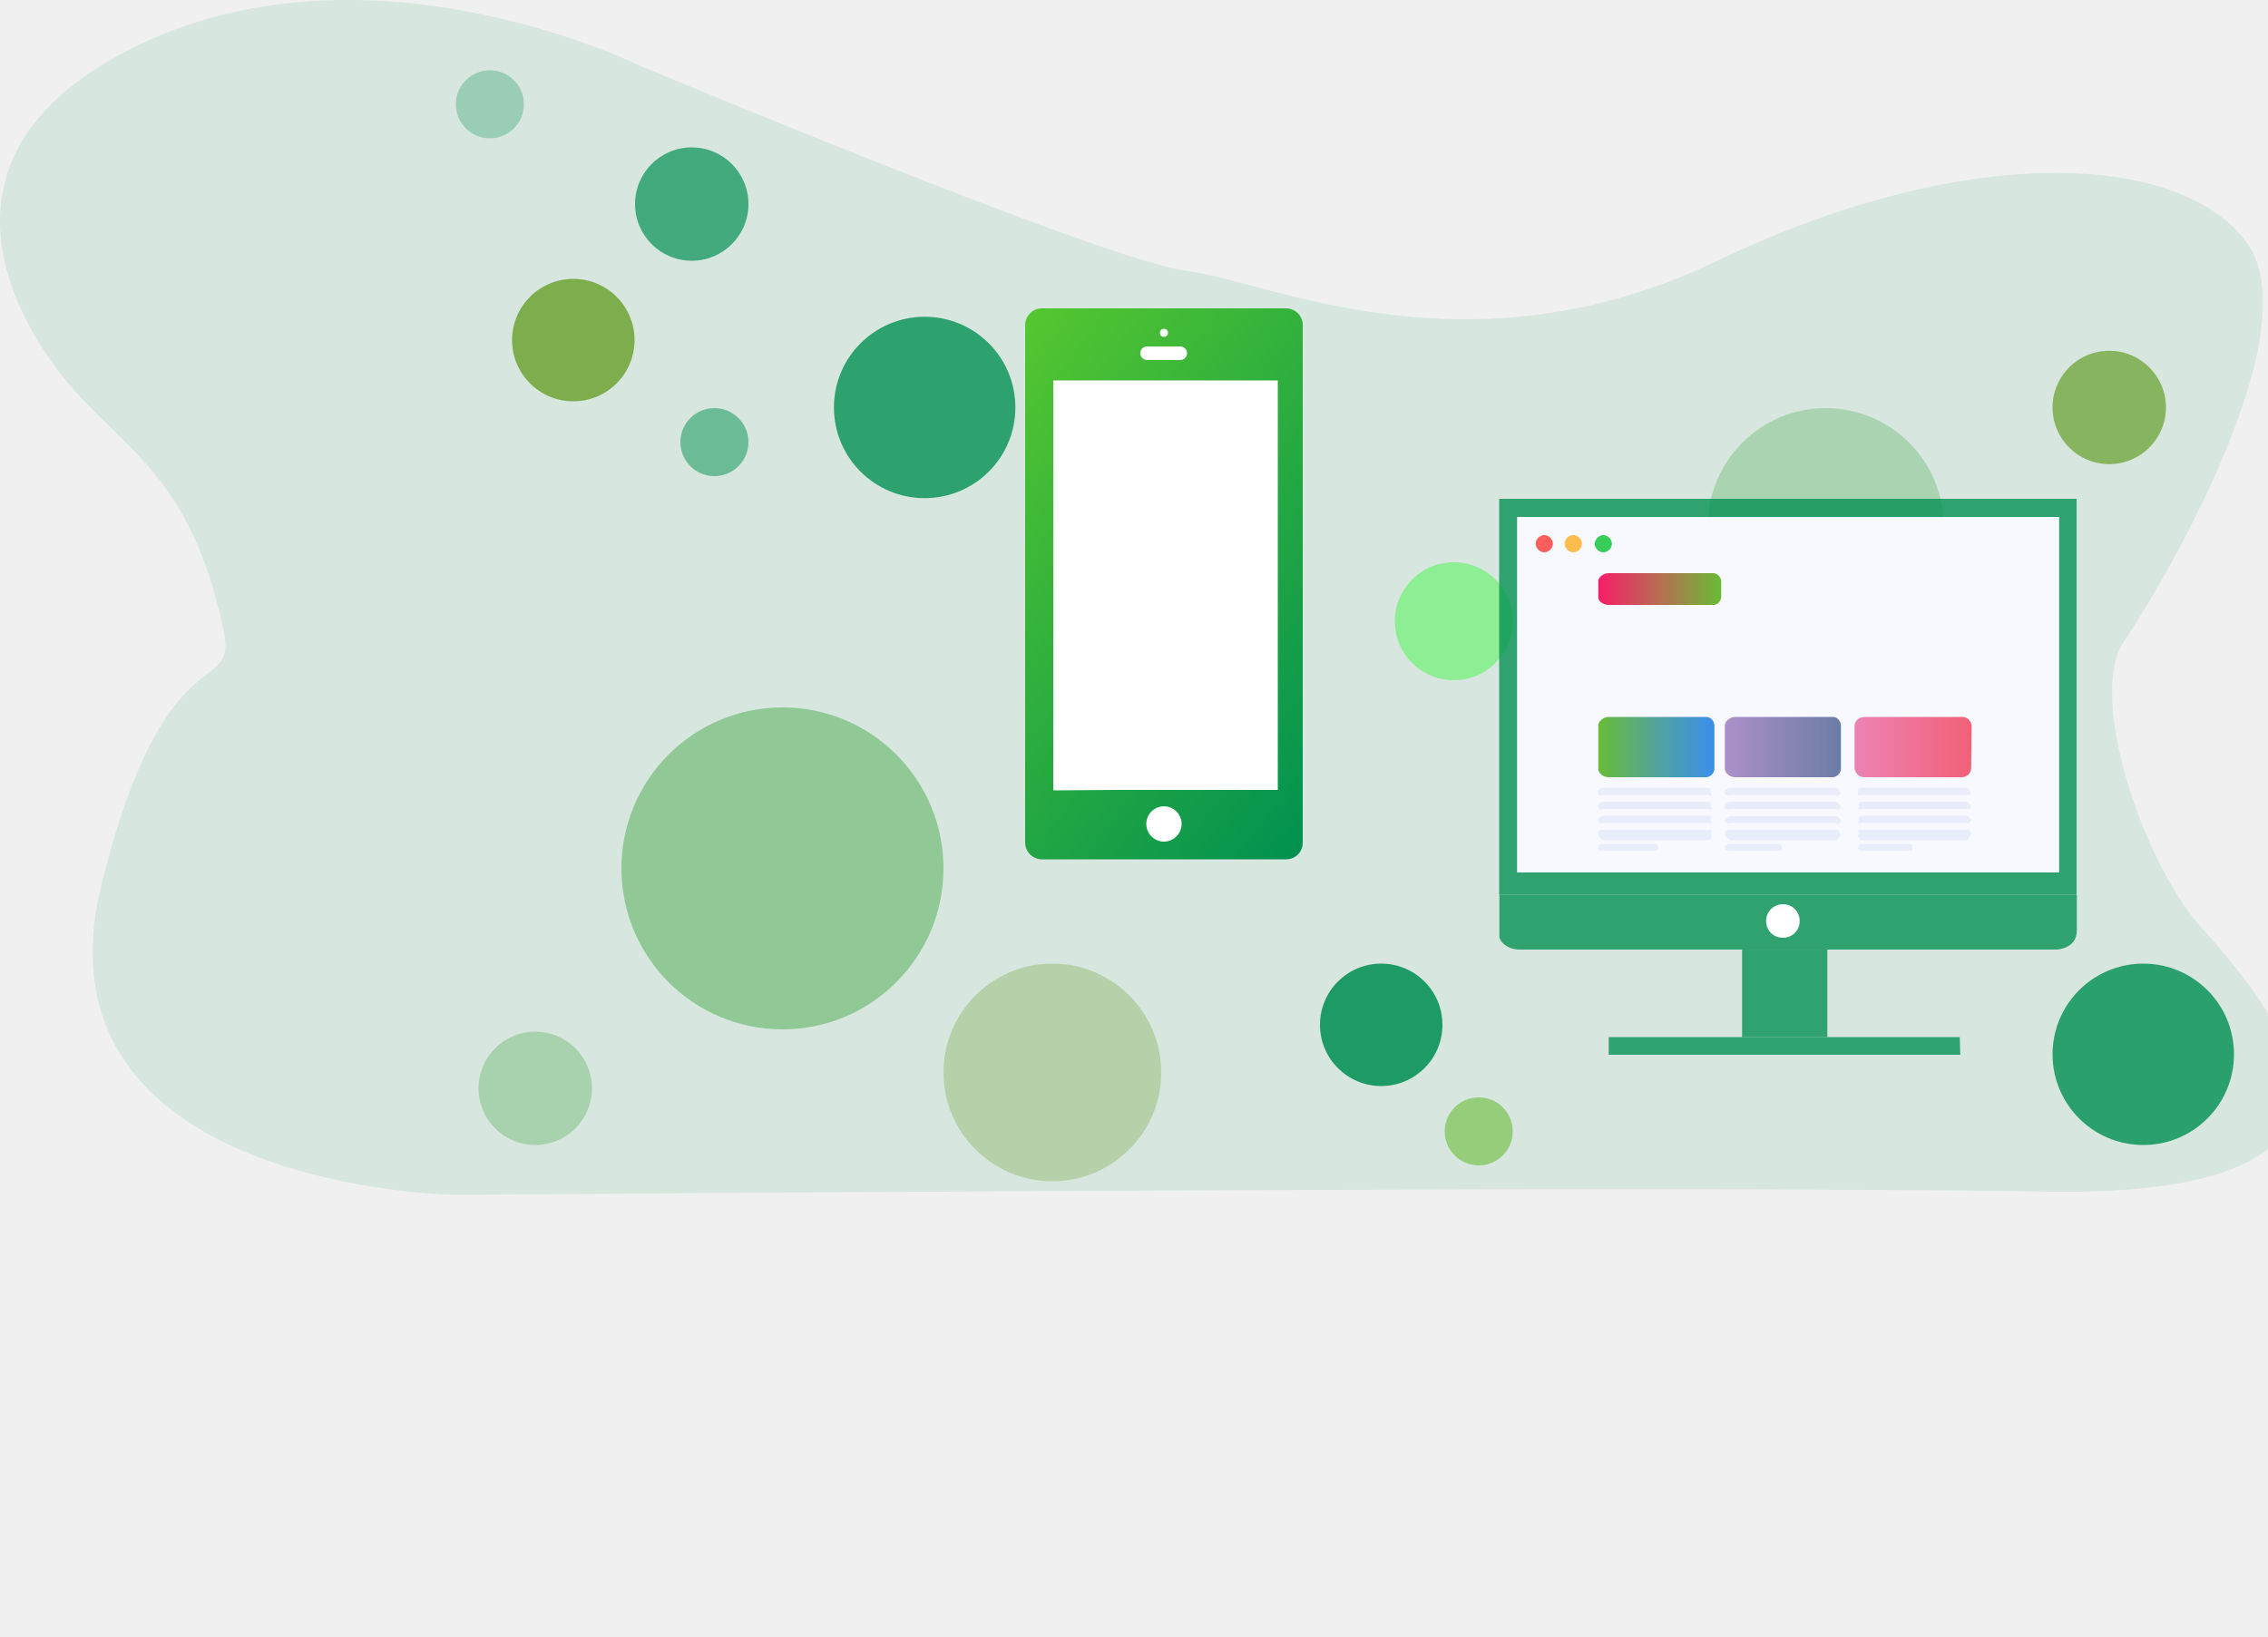
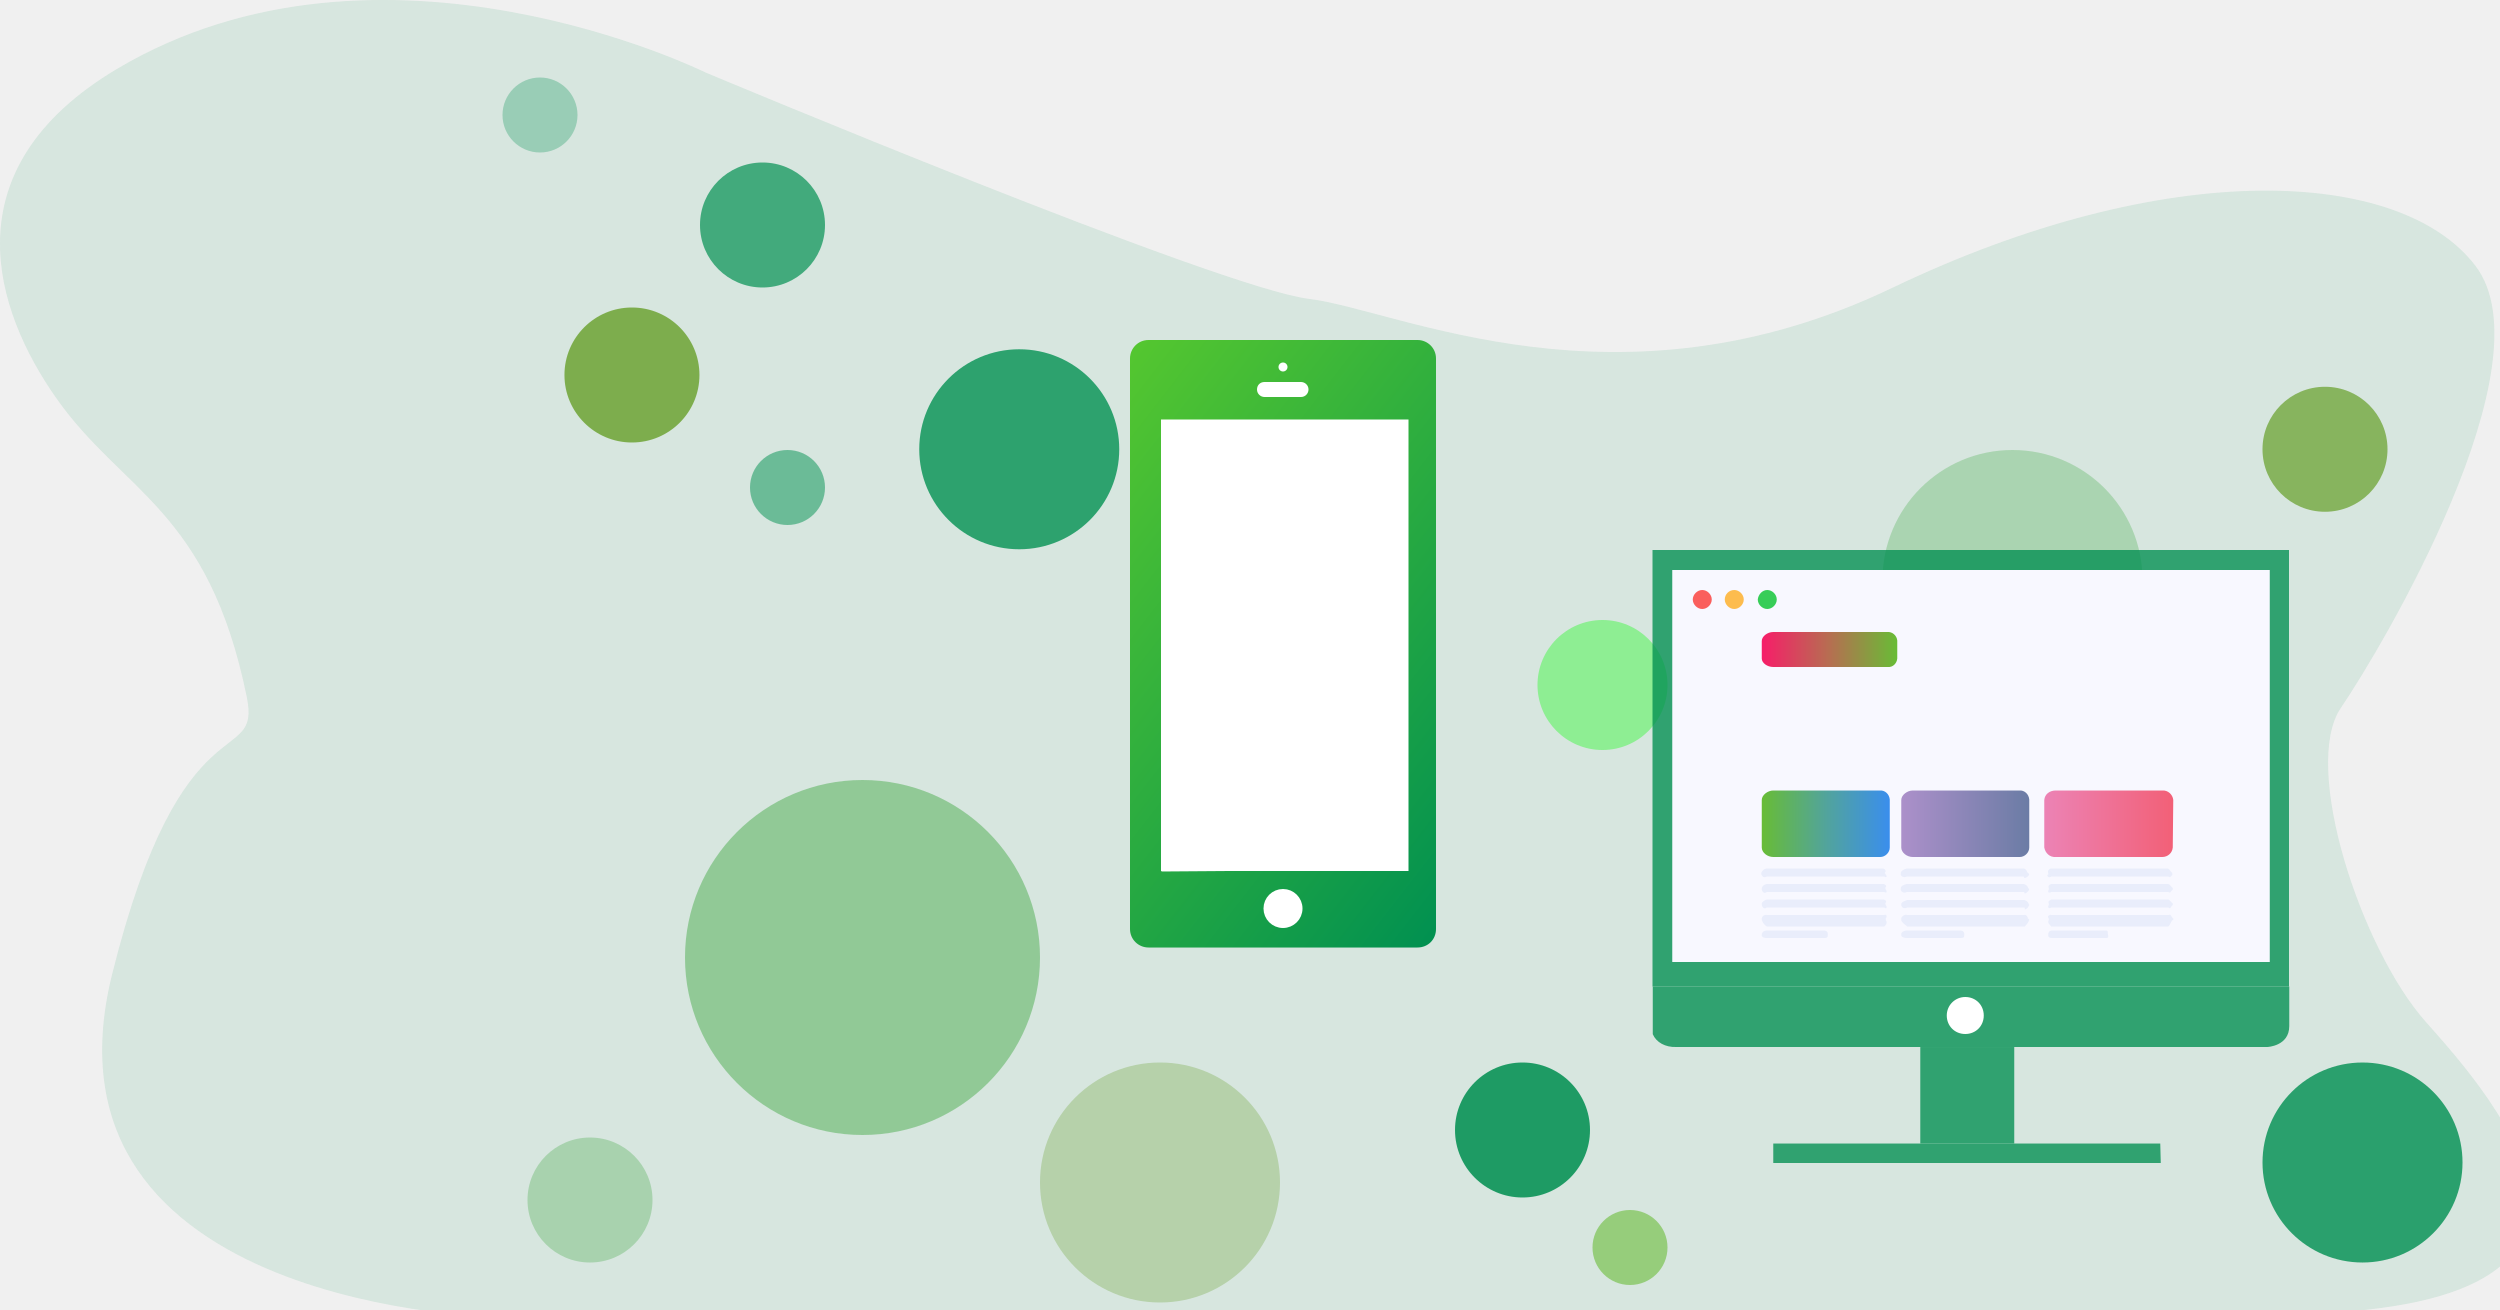
- <svg xmlns="http://www.w3.org/2000/svg" xmlns:xlink="http://www.w3.org/1999/xlink" version="1.1" viewBox="0 0 500 361" width="500" height="361">
+ <svg xmlns="http://www.w3.org/2000/svg" xmlns:xlink="http://www.w3.org/1999/xlink" version="1.1" viewBox="0 0 500 262" width="500" height="262">
  <defs>
    <linearGradient x1="0" x2="1" id="Gradient" gradientUnits="userSpaceOnUse">
      <stop offset="0" stop-color="#f71d69" />
      <stop offset=".499" stop-color="#b66e51" />
      <stop offset="1" stop-color="#68bc36" />
    </linearGradient>
    <linearGradient id="Obj_Gradient" xlink:href="#Gradient" gradientTransform="translate(352.353 129.9) scale(27.1)" />
    <linearGradient x1="0" x2="1" id="Gradient_2" gradientUnits="userSpaceOnUse">
      <stop offset="0" stop-color="#68bc36" />
      <stop offset=".498" stop-color="#52a49b" />
      <stop offset="1" stop-color="#3a8eed" />
    </linearGradient>
    <linearGradient id="Obj_Gradient_2" xlink:href="#Gradient_2" gradientTransform="translate(352.353 164.7458) scale(25.6)" />
    <linearGradient x1="0" x2="1" id="Gradient_3" gradientUnits="userSpaceOnUse">
      <stop offset="0" stop-color="#e5a4ed" />
      <stop offset="0" stop-color="#ac90ca" />
      <stop offset="1" stop-color="#6b7ca5" />
    </linearGradient>
    <linearGradient id="Obj_Gradient_3" xlink:href="#Gradient_3" gradientTransform="translate(380.253 164.7458) scale(25.6)" />
    <linearGradient x1="0" x2="1" id="Gradient_4" gradientUnits="userSpaceOnUse">
      <stop offset="0" stop-color="#e5a4ed" />
      <stop offset="0" stop-color="#ec83b5" />
      <stop offset="1" stop-color="#f26077" />
    </linearGradient>
    <linearGradient id="Obj_Gradient_4" xlink:href="#Gradient_4" gradientTransform="translate(408.853 164.75) scale(25.8)" />
    <linearGradient x1="0" x2="1" id="Gradient_5" gradientUnits="userSpaceOnUse">
      <stop offset="0" stop-color="#8efa00" />
      <stop offset="0" stop-color="#55c72f" />
      <stop offset="1" stop-color="#009051" />
    </linearGradient>
    <linearGradient id="Obj_Gradient_5" xlink:href="#Gradient_5" gradientTransform="translate(208.096 91.01138) rotate(37.88474) scale(122.9121)" />
  </defs>
  <g id="Canvas_1" stroke-dasharray="none" fill="none" stroke-opacity="1" fill-opacity="1" stroke="none">
    <g id="Canvas_1_Layer_1">
      <g id="Group_2">
        <g id="Group_3">
          <g id="Graphic_18">
            <path d="M 49.351 139.364 C 41.673 101.759 24.421 98.473 11.158 79.487 C -.909 62.254 -10.582 33.995 23.424 13.768 C 76.277 -17.631 141.096 14.498 141.096 14.498 C 141.096 14.498 243.81 57.581 261.76 59.772 C 279.71 61.962 323.588 83.868 378.435 57.581 C 433.283 31.293 480.152 33.484 495.111 53.2 C 510.069 72.915 476.163 129.872 468.186 141.555 C 460.208 153.238 472.174 189.749 485.138 204.353 C 498.102 218.957 538.989 264.23 451.233 262.77 C 363.477 261.309 100.21 263.5 100.21 263.5 C 100.21 263.5 5.673 262.186 22.426 194.86 C 36.388 138.634 52.343 153.969 49.351 139.364 Z" fill="#009051" fill-opacity=".107" />
          </g>
          <g id="Graphic_17">
            <circle cx="203.849" cy="89.855" r="20" fill="#009051" fill-opacity=".791" />
          </g>
          <g id="Graphic_16">
            <circle cx="126.391" cy="75" r="13.5" fill="#4e8f00" fill-opacity=".656" />
          </g>
          <g id="Graphic_15">
            <circle cx="157.5" cy="97.5" r="7.5" fill="#009051" fill-opacity=".5" />
          </g>
          <g id="Graphic_14">
            <circle cx="472.502" cy="232.502" r="20" fill="#009051" fill-opacity=".801" />
          </g>
          <g id="Graphic_13">
            <circle cx="108" cy="23" r="7.5" fill="#009051" fill-opacity=".286" />
          </g>
          <g id="Graphic_12">
            <circle cx="172.5" cy="191.5" r="35.5" fill="#008f00" fill-opacity=".326" />
          </g>
          <g id="Graphic_11">
            <circle cx="232" cy="236.5" r="24" fill="#4e8f00" fill-opacity=".239" />
          </g>
          <g id="Graphic_10">
            <circle cx="320.5" cy="137" r="13" fill="#00fa00" fill-opacity=".343" />
          </g>
          <g id="Graphic_9">
            <circle cx="402.5" cy="116" r="26" fill="#008f00" fill-opacity=".21" />
          </g>
          <g id="Graphic_8">
            <circle cx="152.5" cy="45" r="12.5" fill="#009051" fill-opacity=".693" />
          </g>
          <g id="Graphic_7">
            <circle cx="118" cy="240.004" r="12.5" fill="#008f00" fill-opacity=".221" />
          </g>
          <g id="Graphic_6">
            <circle cx="465" cy="89.855" r="12.5" fill="#4e8f00" fill-opacity=".58" />
          </g>
          <g id="Graphic_5">
            <circle cx="304.5" cy="226" r="13.5" fill="#009051" fill-opacity=".856" />
          </g>
          <g id="Graphic_4">
            <circle cx="326" cy="249.5" r="7.5" fill="#68bc36" fill-opacity=".587" />
          </g>
        </g>
      </g>
      <g id="Group_19">
        <g id="Group_38">
          <g id="Graphic_67">
            <path d="M 335.253 209.401 L 453.453 209.401 C 453.453 209.401 457.853 209.246 457.853 205.212 L 457.853 197.3 L 330.553 197.3 L 330.553 206.841 C 331.253 208.47 333.053 209.479 335.253 209.401" fill="#009051" fill-opacity=".774" />
          </g>
          <g id="Graphic_66">
            <rect x="330.5" y="110" width="127.3" height="87.3" fill="#009051" fill-opacity=".774" />
          </g>
          <g id="Graphic_65">
            <rect x="384.057" y="209.405" width="18.793" height="19.295" fill="#009051" fill-opacity=".774" />
          </g>
          <g id="Graphic_64">
            <path d="M 354.653 228.7 L 432.053 228.7 L 432.153 232.6 L 354.653 232.6 Z" fill="#009051" fill-opacity=".774" />
          </g>
          <g id="Graphic_63">
            <path d="M 393.053 199.4 C 395.153 199.4 396.753 201 396.753 203.1 C 396.753 205.2 395.153 206.8 393.053 206.8 C 390.953 206.8 389.353 205.2 389.353 203.1 C 389.353 201 391.053 199.4 393.053 199.4" fill="white" />
          </g>
          <g id="Graphic_62">
            <rect x="334.453" y="114" width="119.5" height="78.4" fill="#f8f8ff" />
          </g>
          <g id="Graphic_61">
            <path d="M 340.453 118 C 341.453 118 342.353 118.9 342.353 119.9 C 342.353 120.9 341.453 121.8 340.453 121.8 C 339.453 121.8 338.553 120.9 338.553 119.9 C 338.553 118.9 339.453 118 340.453 118" fill="#fa5f5d" />
          </g>
          <g id="Graphic_60">
            <path d="M 346.853 118 C 347.853 118 348.753 118.9 348.753 119.9 C 348.753 120.9 347.853 121.8 346.853 121.8 C 345.853 121.8 344.953 120.9 344.953 119.9 C 344.953 118.9 345.753 118 346.853 118" fill="#fdbc4e" />
          </g>
          <g id="Graphic_59">
            <path d="M 353.453 118 C 354.453 118 355.353 118.9 355.353 119.9 C 355.353 120.9 354.453 121.8 353.453 121.8 C 352.453 121.8 351.553 120.9 351.553 119.9 C 351.653 118.9 352.453 118 353.453 118" fill="#37cd58" />
          </g>
          <g id="Graphic_58">
            <path d="M 379.453 131.7 C 379.353 132.7 378.553 133.5 377.553 133.4 L 354.653 133.4 C 353.453 133.4 352.353 132.6 352.353 131.7 L 352.353 128.2 C 352.353 127.3 353.453 126.4 354.653 126.4 L 377.453 126.4 C 378.453 126.3 379.353 127.1 379.453 128.1 L 379.453 128.2 L 379.453 131.7 Z" fill="url(#Obj_Gradient)" />
          </g>
          <g id="Graphic_57" />
          <g id="Graphic_56">
            <path d="M 377.953 169.5 C 377.953 170.5 377.053 171.4 376.053 171.4 L 354.653 171.4 C 353.453 171.4 352.353 170.5 352.353 169.5 L 352.353 160 C 352.353 159 353.553 158.1 354.653 158.1 L 375.953 158.1 C 376.953 158 377.853 158.8 377.953 159.9 L 377.953 160 L 377.953 169.5 Z" fill="url(#Obj_Gradient_2)" />
          </g>
          <g id="Graphic_55">
            <path d="M 405.853 169.5 C 405.853 170.5 404.953 171.4 403.953 171.4 L 382.553 171.4 C 381.353 171.4 380.253 170.5 380.253 169.5 L 380.253 160 C 380.253 159 381.453 158.1 382.553 158.1 L 403.853 158.1 C 404.853 158 405.753 158.8 405.853 159.9 L 405.853 160 L 405.853 169.5 Z" fill="url(#Obj_Gradient_3)" />
          </g>
          <g id="Graphic_54">
            <path d="M 434.553 169.5 C 434.453 170.6 433.553 171.4 432.453 171.4 L 411.153 171.4 C 409.953 171.5 409.053 170.6 408.853 169.5 L 408.853 160 C 408.953 158.8 409.953 158.1 411.153 158.1 L 432.453 158.1 C 433.553 158 434.553 158.9 434.653 160 Z" fill="url(#Obj_Gradient_4)" />
          </g>
          <g id="Graphic_53">
            <path d="M 405.853 174.9 C 405.653 175.3 405.353 175.5 404.953 175.6 C 404.853 175.6 404.853 175.6 404.753 175.3 L 381.353 175.3 C 380.853 175.6 380.153 175.3 380.153 174.9 L 380.153 174.6 C 380.153 174.2 380.853 173.8 381.353 173.7 L 404.753 173.7 C 405.153 173.8 405.353 174.1 405.453 174.4 C 405.453 174.5 405.453 174.5 405.653 174.6 Z" fill="#e9edfb" />
          </g>
          <g id="Graphic_52">
            <path d="M 405.853 177.9 C 405.653 178.3 405.353 178.6 404.953 178.7 C 404.953 178.7 404.853 178.7 404.853 178.4 L 381.353 178.4 C 380.853 178.7 380.153 178.4 380.153 177.9 L 380.153 177.6 C 380.153 177.2 380.853 176.9 381.353 176.8 L 404.753 176.8 C 405.153 176.9 405.553 177.2 405.653 177.6 Z" fill="#e9edfb" />
          </g>
          <g id="Graphic_51">
            <path d="M 405.853 181 C 405.653 181.5 405.353 181.8 404.953 181.9 C 404.953 181.7 404.953 181.7 404.953 181.5 L 381.453 181.5 C 381.053 181.7 380.553 181.7 380.353 181.3 C 380.253 181.2 380.253 181.1 380.253 181.1 L 380.253 180.8 C 380.253 180.4 380.953 180.2 381.453 180 L 404.853 180 C 405.253 180.1 405.653 180.4 405.753 180.8 Z" fill="#e9edfb" />
          </g>
          <g id="Graphic_50">
            <path d="M 405.853 184 C 405.653 184.5 405.353 184.9 404.953 185.3 L 381.453 185.3 C 380.953 184.9 380.253 184.4 380.253 184 L 380.253 183.7 C 380.253 183.3 380.953 182.8 381.453 183 L 404.853 183 C 405.153 182.9 405.453 183.2 405.553 183.5 C 405.553 183.6 405.553 183.7 405.553 183.7 C 405.553 183.7 405.553 183.7 405.753 183.8 Z" fill="#e9edfb" />
          </g>
          <g id="Graphic_49">
            <path d="M 392.853 187.1 C 392.853 187.5 392.653 187.6 392.153 187.6 L 381.353 187.6 C 380.853 187.6 380.253 187.4 380.253 187.1 L 380.253 186.8 C 380.253 186.4 380.853 186.1 381.353 186.1 L 392.153 186.1 C 392.553 186.1 392.853 186.4 392.853 186.8 Z" fill="#e9edfb" />
          </g>
          <g id="Graphic_48">
            <path d="M 434.553 174.9 C 434.053 175.3 434.153 175.6 433.653 175.3 L 410.253 175.3 C 409.853 175.6 409.453 175.4 409.453 175 C 409.453 175 409.453 175 409.653 174.9 L 409.653 174.6 C 409.453 174.2 409.753 173.8 410.153 173.7 L 433.553 173.7 C 434.053 173.9 433.953 174.2 434.453 174.6 L 434.453 174.9 Z" fill="#e9edfb" />
          </g>
          <g id="Graphic_47">
            <path d="M 434.553 177.9 C 434.053 178.3 434.153 178.7 433.653 178.4 L 410.253 178.4 C 409.753 178.7 409.453 178.4 409.753 177.9 L 409.753 177.6 C 409.553 177.2 409.853 176.9 410.253 176.8 L 433.653 176.8 C 434.153 177 434.053 177.2 434.553 177.6 Z" fill="#e9edfb" />
          </g>
          <g id="Graphic_46">
            <path d="M 434.553 181 C 434.053 181.4 434.153 181.9 433.653 181.5 L 410.253 181.5 C 409.753 181.8 409.453 181.5 409.753 181 L 409.753 180.7 C 409.553 180.3 409.853 180.1 410.253 179.9 L 433.653 179.9 C 434.153 180.1 434.053 180.3 434.553 180.7 Z" fill="#e9edfb" />
          </g>
          <g id="Graphic_45">
            <path d="M 434.553 184 C 434.053 184.4 434.153 184.9 433.653 185.3 L 410.253 185.3 C 409.753 184.8 409.453 184.4 409.753 184 L 409.753 183.7 C 409.553 183.5 409.553 183.2 409.753 183.1 C 409.953 183 410.053 182.9 410.253 183 L 433.753 183 C 434.253 182.8 434.153 183.3 434.653 183.7 L 434.653 184 Z" fill="#e9edfb" />
          </g>
          <g id="Graphic_44">
            <path d="M 421.653 187.1 C 421.653 187.5 421.653 187.6 421.253 187.6 L 410.353 187.6 C 409.853 187.6 409.653 187.4 409.653 187.1 L 409.653 186.8 C 409.653 186.4 409.953 186.1 410.353 186.1 L 421.153 186.1 C 421.653 186.1 421.553 186.4 421.553 186.8 Z" fill="#e9edfb" />
          </g>
          <g id="Graphic_43">
            <path d="M 377.153 174.9 C 377.453 175.3 377.353 175.6 376.853 175.3 L 353.353 175.3 C 353.053 175.5 352.653 175.5 352.453 175.2 C 352.353 175.1 352.353 175 352.253 174.9 L 352.253 174.6 C 352.453 174.1 352.753 173.8 353.253 173.7 L 376.653 173.7 C 377.153 173.9 377.253 174.2 376.953 174.6 Z" fill="#e9edfb" />
          </g>
          <g id="Graphic_42">
            <path d="M 377.153 177.9 C 377.453 178.3 377.353 178.7 376.853 178.4 L 353.353 178.4 C 352.853 178.8 352.453 178.4 352.353 177.9 L 352.353 177.6 C 352.453 177.2 352.853 176.9 353.353 176.8 L 376.753 176.8 C 377.253 177 377.353 177.2 377.053 177.6 Z" fill="#e9edfb" />
          </g>
          <g id="Graphic_41">
            <path d="M 377.153 181 C 377.453 181.4 377.353 181.9 376.853 181.5 L 353.353 181.5 C 352.853 181.9 352.453 181.5 352.353 181 L 352.353 180.7 C 352.453 180.3 352.853 180.1 353.353 179.9 L 376.753 179.9 C 377.253 180.1 377.353 180.3 377.053 180.7 Z" fill="#e9edfb" />
          </g>
          <g id="Graphic_40">
            <path d="M 370.153 183 L 376.853 183 C 377.353 182.8 377.453 183.3 377.153 183.7 L 377.153 184 C 377.453 184.4 377.353 184.9 376.853 185.3 L 353.353 185.3 C 352.853 185 352.553 184.5 352.353 184 L 352.353 183.7 C 352.453 183.2 352.853 182.9 353.353 183 L 370.153 183" fill="#e9edfb" />
          </g>
          <g id="Graphic_39">
            <path d="M 365.553 187.1 C 365.553 187.5 365.353 187.6 364.853 187.6 L 353.253 187.6 C 352.753 187.6 352.353 187.4 352.353 187.1 L 352.353 186.8 C 352.453 186.4 352.853 186.1 353.253 186.1 L 364.853 186.1 C 365.253 186.1 365.553 186.4 365.553 186.7 C 365.553 186.7 365.553 186.7 365.553 186.8 Z" fill="#e9edfb" />
          </g>
        </g>
        <g id="Group_20">
          <g id="Graphic_27">
            <path d="M 287.2 185.8 C 287.2 187.9 285.6 189.5 283.5 189.5 L 229.7 189.5 C 227.7 189.5 226 187.9 226 185.8 L 226 71.7 C 226 69.7 227.6 68 229.7 68 L 283.5 68 C 285.5 68 287.2 69.6 287.2 71.7 Z" fill="url(#Obj_Gradient_5)" />
          </g>
          <g id="Graphic_26">
            <rect x="232.2" y="83.9" width="49.5" height="90.3" fill="white" />
          </g>
          <g id="Graphic_25">
            <path d="M 232.3 174.3 L 232.3 84.1 L 265.6 84 L 245.8 174.2 Z" fill="white" />
          </g>
          <g id="Graphic_24">
            <path d="M 252.9 76.9 L 260.2 76.9 C 260.7 76.9 261.2 77.3 261.2 77.9 C 261.2 78.4 260.8 78.9 260.2 78.9 L 252.9 78.9 C 252.4 78.9 251.9 78.5 251.9 77.9 C 251.9 77.3 252.3 76.9 252.9 76.9 Z" fill="white" />
            <path d="M 252.9 76.9 L 260.2 76.9 C 260.7 76.9 261.2 77.3 261.2 77.9 C 261.2 78.4 260.8 78.9 260.2 78.9 L 252.9 78.9 C 252.4 78.9 251.9 78.5 251.9 77.9 C 251.9 77.3 252.3 76.9 252.9 76.9 Z" stroke="white" stroke-linecap="butt" stroke-linejoin="round" stroke-width="1" />
          </g>
          <g id="Graphic_23">
            <circle cx="256.6" cy="73.4" r="0.9" fill="white" />
          </g>
          <g id="Graphic_22" />
          <g id="Graphic_21">
            <circle cx="256.6" cy="181.7" r="2.9" fill="white" />
            <circle cx="256.6" cy="181.7" r="2.9" stroke="white" stroke-linecap="butt" stroke-linejoin="round" stroke-width="2" />
          </g>
        </g>
      </g>
    </g>
  </g>
</svg>
